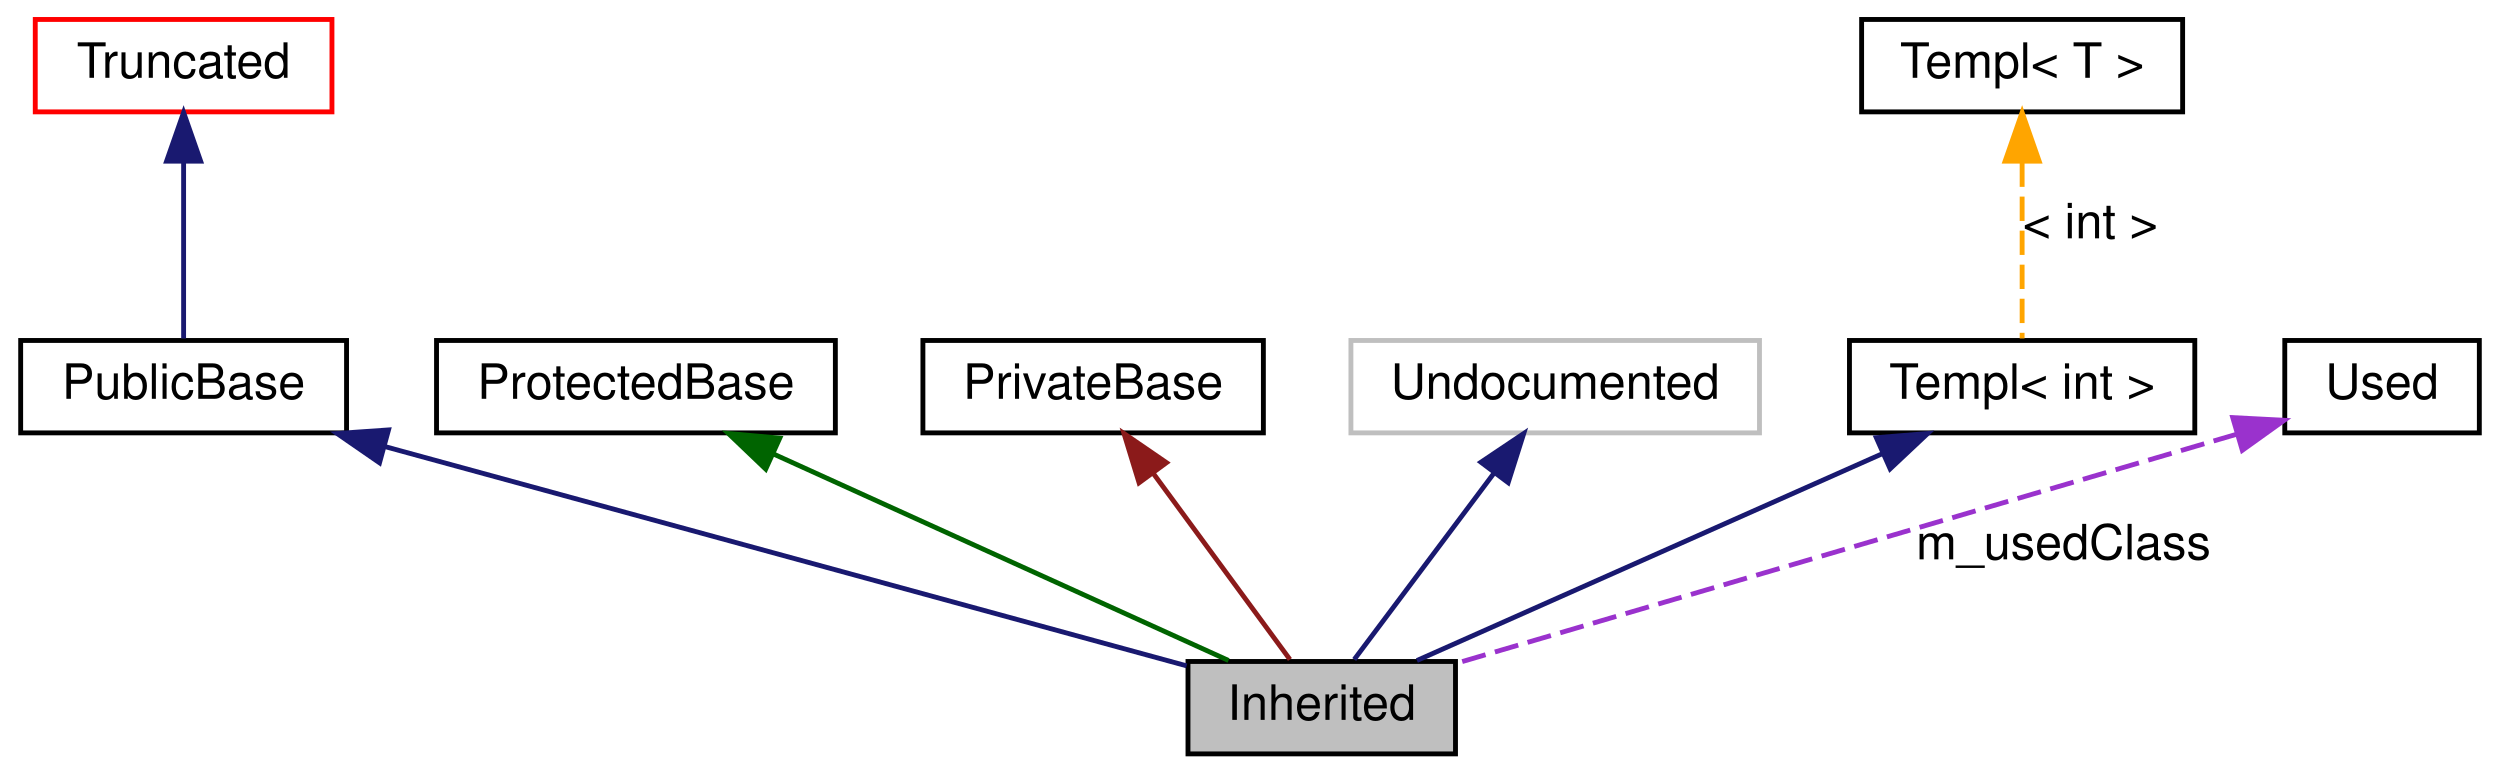
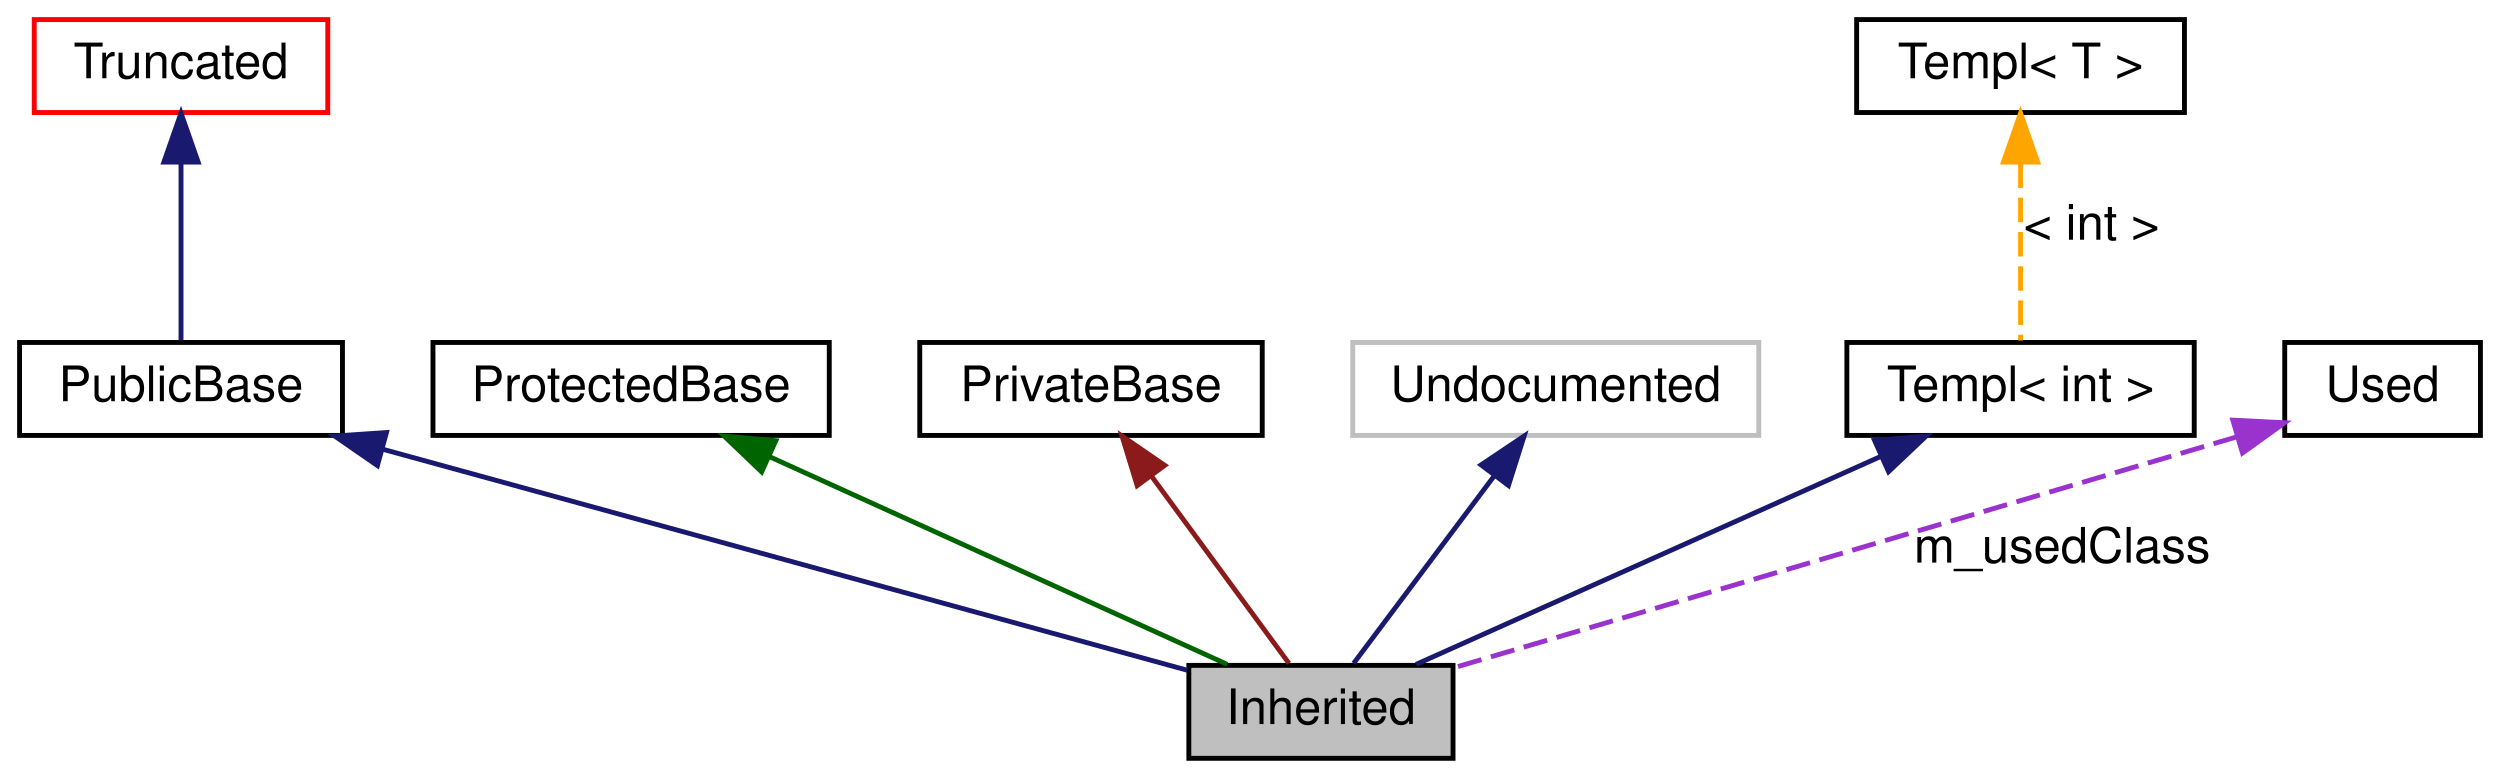
- <svg xmlns="http://www.w3.org/2000/svg" width="514pt" height="159pt" viewBox="0.00 0.00 513.50 159.00">
+ <svg xmlns="http://www.w3.org/2000/svg" width="511pt" height="159pt" viewBox="0.00 0.00 511.00 159.00">
  <g id="graph0" class="graph" transform="scale(1 1) rotate(0) translate(4 155)">
    <g id="node1" class="node">
-       <polygon fill="#bfbfbf" stroke="black" points="295,-19 240,-19 240,0 295,0 295,-19" />
-       <text text-anchor="middle" x="267.5" y="-7" font-family="Helvetica,sans-Serif" font-size="10.00">Inherited</text>
+       <polygon fill="#bfbfbf" stroke="black" points="293,-19 239,-19 239,0 293,0 293,-19" />
+       <text text-anchor="middle" x="266" y="-7" font-family="Helvetica,sans-Serif" font-size="10.00">Inherited</text>
    </g>
    <g id="node2" class="node">
-       <polygon fill="none" stroke="black" points="67,-85 0,-85 0,-66 67,-66 67,-85" />
-       <text text-anchor="middle" x="33.5" y="-73" font-family="Helvetica,sans-Serif" font-size="10.00">PublicBase</text>
+       <polygon fill="none" stroke="black" points="66,-85 0,-85 0,-66 66,-66 66,-85" />
+       <text text-anchor="middle" x="33" y="-73" font-family="Helvetica,sans-Serif" font-size="10.00">PublicBase</text>
    </g>
    <g id="edge1" class="edge">
-       <path fill="none" stroke="midnightblue" d="M74.72,-63.23C122.18,-50.25 198.83,-29.28 239.72,-18.1" />
-       <polygon fill="midnightblue" stroke="midnightblue" points="73.78,-59.85 65.06,-65.87 75.63,-66.61 73.78,-59.85" />
+       <path fill="none" stroke="midnightblue" d="M74.07,-63.22C121.46,-50.2 198.08,-29.16 238.69,-18" />
+       <polygon fill="midnightblue" stroke="midnightblue" points="73.14,-59.84 64.42,-65.87 74.99,-66.59 73.14,-59.84" />
    </g>
    <g id="node3" class="node">
-       <polygon fill="none" stroke="red" points="64,-151 3,-151 3,-132 64,-132 64,-151" />
-       <text text-anchor="middle" x="33.5" y="-139" font-family="Helvetica,sans-Serif" font-size="10.00">Truncated</text>
+       <polygon fill="none" stroke="red" points="63,-151 3,-151 3,-132 63,-132 63,-151" />
+       <text text-anchor="middle" x="33" y="-139" font-family="Helvetica,sans-Serif" font-size="10.00">Truncated</text>
    </g>
    <g id="edge2" class="edge">
-       <path fill="none" stroke="midnightblue" d="M33.5,-121.58C33.5,-109.63 33.5,-94.72 33.5,-85.41" />
-       <polygon fill="midnightblue" stroke="midnightblue" points="30,-121.87 33.5,-131.87 37,-121.87 30,-121.87" />
+       <path fill="none" stroke="midnightblue" d="M33,-121.58C33,-109.63 33,-94.72 33,-85.41" />
+       <polygon fill="midnightblue" stroke="midnightblue" points="29.5,-121.87 33,-131.87 36.5,-121.87 29.5,-121.87" />
    </g>
    <g id="node4" class="node">
-       <polygon fill="none" stroke="black" points="167.5,-85 85.5,-85 85.5,-66 167.5,-66 167.5,-85" />
-       <text text-anchor="middle" x="126.5" y="-73" font-family="Helvetica,sans-Serif" font-size="10.00">ProtectedBase</text>
+       <polygon fill="none" stroke="black" points="165.5,-85 84.5,-85 84.5,-66 165.5,-66 165.5,-85" />
+       <text text-anchor="middle" x="125" y="-73" font-family="Helvetica,sans-Serif" font-size="10.00">ProtectedBase</text>
    </g>
    <g id="edge3" class="edge">
-       <path fill="none" stroke="darkgreen" d="M154.71,-61.69C182.5,-49.08 224.19,-30.16 248.34,-19.2" />
-       <polygon fill="darkgreen" stroke="darkgreen" points="153.18,-58.55 145.52,-65.87 156.07,-64.92 153.18,-58.55" />
+       <path fill="none" stroke="darkgreen" d="M153.21,-61.69C181,-49.08 222.69,-30.16 246.84,-19.2" />
+       <polygon fill="darkgreen" stroke="darkgreen" points="151.68,-58.55 144.02,-65.87 154.57,-64.92 151.68,-58.55" />
    </g>
    <g id="node5" class="node">
-       <polygon fill="none" stroke="black" points="255.5,-85 185.5,-85 185.5,-66 255.5,-66 255.5,-85" />
-       <text text-anchor="middle" x="220.5" y="-73" font-family="Helvetica,sans-Serif" font-size="10.00">PrivateBase</text>
+       <polygon fill="none" stroke="black" points="254,-85 184,-85 184,-66 254,-66 254,-85" />
+       <text text-anchor="middle" x="219" y="-73" font-family="Helvetica,sans-Serif" font-size="10.00">PrivateBase</text>
    </g>
    <g id="edge4" class="edge">
-       <path fill="none" stroke="#8b1a1a" d="M232.79,-57.77C241.8,-45.49 253.7,-29.3 260.96,-19.41" />
-       <polygon fill="#8b1a1a" stroke="#8b1a1a" points="229.94,-55.74 226.84,-65.87 235.58,-59.88 229.94,-55.74" />
+       <path fill="none" stroke="#8b1a1a" d="M231.29,-57.77C240.3,-45.49 252.2,-29.3 259.46,-19.41" />
+       <polygon fill="#8b1a1a" stroke="#8b1a1a" points="228.44,-55.74 225.34,-65.87 234.08,-59.88 228.44,-55.74" />
    </g>
    <g id="node6" class="node">
-       <polygon fill="none" stroke="#bfbfbf" points="357.5,-85 273.5,-85 273.5,-66 357.5,-66 357.5,-85" />
-       <text text-anchor="middle" x="315.5" y="-73" font-family="Helvetica,sans-Serif" font-size="10.00">Undocumented</text>
+       <polygon fill="none" stroke="#bfbfbf" points="355.5,-85 272.5,-85 272.5,-66 355.5,-66 355.5,-85" />
+       <text text-anchor="middle" x="314" y="-73" font-family="Helvetica,sans-Serif" font-size="10.00">Undocumented</text>
    </g>
    <g id="edge5" class="edge">
-       <path fill="none" stroke="midnightblue" d="M302.95,-57.77C293.74,-45.49 281.6,-29.3 274.18,-19.41" />
-       <polygon fill="midnightblue" stroke="midnightblue" points="300.23,-59.97 309.03,-65.87 305.83,-55.77 300.23,-59.97" />
+       <path fill="none" stroke="midnightblue" d="M301.45,-57.77C292.24,-45.49 280.1,-29.3 272.68,-19.41" />
+       <polygon fill="midnightblue" stroke="midnightblue" points="298.73,-59.97 307.53,-65.87 304.33,-55.77 298.73,-59.97" />
    </g>
    <g id="node7" class="node">
-       <polygon fill="none" stroke="black" points="447,-85 376,-85 376,-66 447,-66 447,-85" />
-       <text text-anchor="middle" x="411.5" y="-73" font-family="Helvetica,sans-Serif" font-size="10.00">Templ&lt; int &gt;</text>
+       <polygon fill="none" stroke="black" points="444.5,-85 373.5,-85 373.5,-66 444.5,-66 444.5,-85" />
+       <text text-anchor="middle" x="409" y="-73" font-family="Helvetica,sans-Serif" font-size="10.00">Templ&lt; int &gt;</text>
    </g>
    <g id="edge6" class="edge">
-       <path fill="none" stroke="midnightblue" d="M382.69,-61.69C354.31,-49.08 311.73,-30.16 287.07,-19.2" />
-       <polygon fill="midnightblue" stroke="midnightblue" points="381.52,-65.01 392.08,-65.87 384.36,-58.61 381.52,-65.01" />
+       <path fill="none" stroke="midnightblue" d="M380.39,-61.69C352.2,-49.08 309.92,-30.16 285.44,-19.2" />
+       <polygon fill="midnightblue" stroke="midnightblue" points="379.16,-64.98 389.71,-65.87 382.02,-58.59 379.16,-64.98" />
    </g>
    <g id="node8" class="node">
-       <polygon fill="none" stroke="black" points="444.5,-151 378.5,-151 378.5,-132 444.5,-132 444.5,-151" />
-       <text text-anchor="middle" x="411.5" y="-139" font-family="Helvetica,sans-Serif" font-size="10.00">Templ&lt; T &gt;</text>
+       <polygon fill="none" stroke="black" points="442.5,-151 375.5,-151 375.5,-132 442.5,-132 442.5,-151" />
+       <text text-anchor="middle" x="409" y="-139" font-family="Helvetica,sans-Serif" font-size="10.00">Templ&lt; T &gt;</text>
    </g>
    <g id="edge7" class="edge">
-       <path fill="none" stroke="orange" stroke-dasharray="5,2" d="M411.5,-121.58C411.5,-109.63 411.5,-94.72 411.5,-85.41" />
-       <polygon fill="orange" stroke="orange" points="408,-121.87 411.5,-131.87 415,-121.87 408,-121.87" />
-       <text text-anchor="middle" x="425.5" y="-106" font-family="Helvetica,sans-Serif" font-size="10.00">&lt; int &gt;</text>
+       <path fill="none" stroke="orange" stroke-dasharray="5,2" d="M409,-121.58C409,-109.63 409,-94.72 409,-85.41" />
+       <polygon fill="orange" stroke="orange" points="405.5,-121.87 409,-131.87 412.5,-121.87 405.5,-121.87" />
+       <text text-anchor="middle" x="423.5" y="-106" font-family="Helvetica,sans-Serif" font-size="10.00">&lt; int &gt;</text>
    </g>
    <g id="node9" class="node">
-       <polygon fill="none" stroke="black" points="505.5,-85 465.5,-85 465.5,-66 505.5,-66 505.5,-85" />
-       <text text-anchor="middle" x="485.5" y="-73" font-family="Helvetica,sans-Serif" font-size="10.00">Used</text>
+       <polygon fill="none" stroke="black" points="503,-85 463,-85 463,-66 503,-66 503,-85" />
+       <text text-anchor="middle" x="483" y="-73" font-family="Helvetica,sans-Serif" font-size="10.00">Used</text>
    </g>
    <g id="edge8" class="edge">
-       <path fill="none" stroke="#9a32cd" stroke-dasharray="5,2" d="M455.66,-65.74C413.37,-53.32 336.55,-30.77 295.36,-18.68" />
-       <polygon fill="#9a32cd" stroke="#9a32cd" points="454.8,-69.14 465.38,-68.59 456.77,-62.42 454.8,-69.14" />
-       <text text-anchor="middle" x="420" y="-40" font-family="Helvetica,sans-Serif" font-size="10.00">m_usedClass</text>
+       <path fill="none" stroke="#9a32cd" stroke-dasharray="5,2" d="M453.24,-65.72C410.88,-53.23 333.82,-30.5 293.02,-18.47" />
+       <polygon fill="#9a32cd" stroke="#9a32cd" points="452.39,-69.12 462.97,-68.59 454.37,-62.41 452.39,-69.12" />
+       <text text-anchor="middle" x="417.5" y="-40" font-family="Helvetica,sans-Serif" font-size="10.00">m_usedClass</text>
    </g>
  </g>
</svg>
